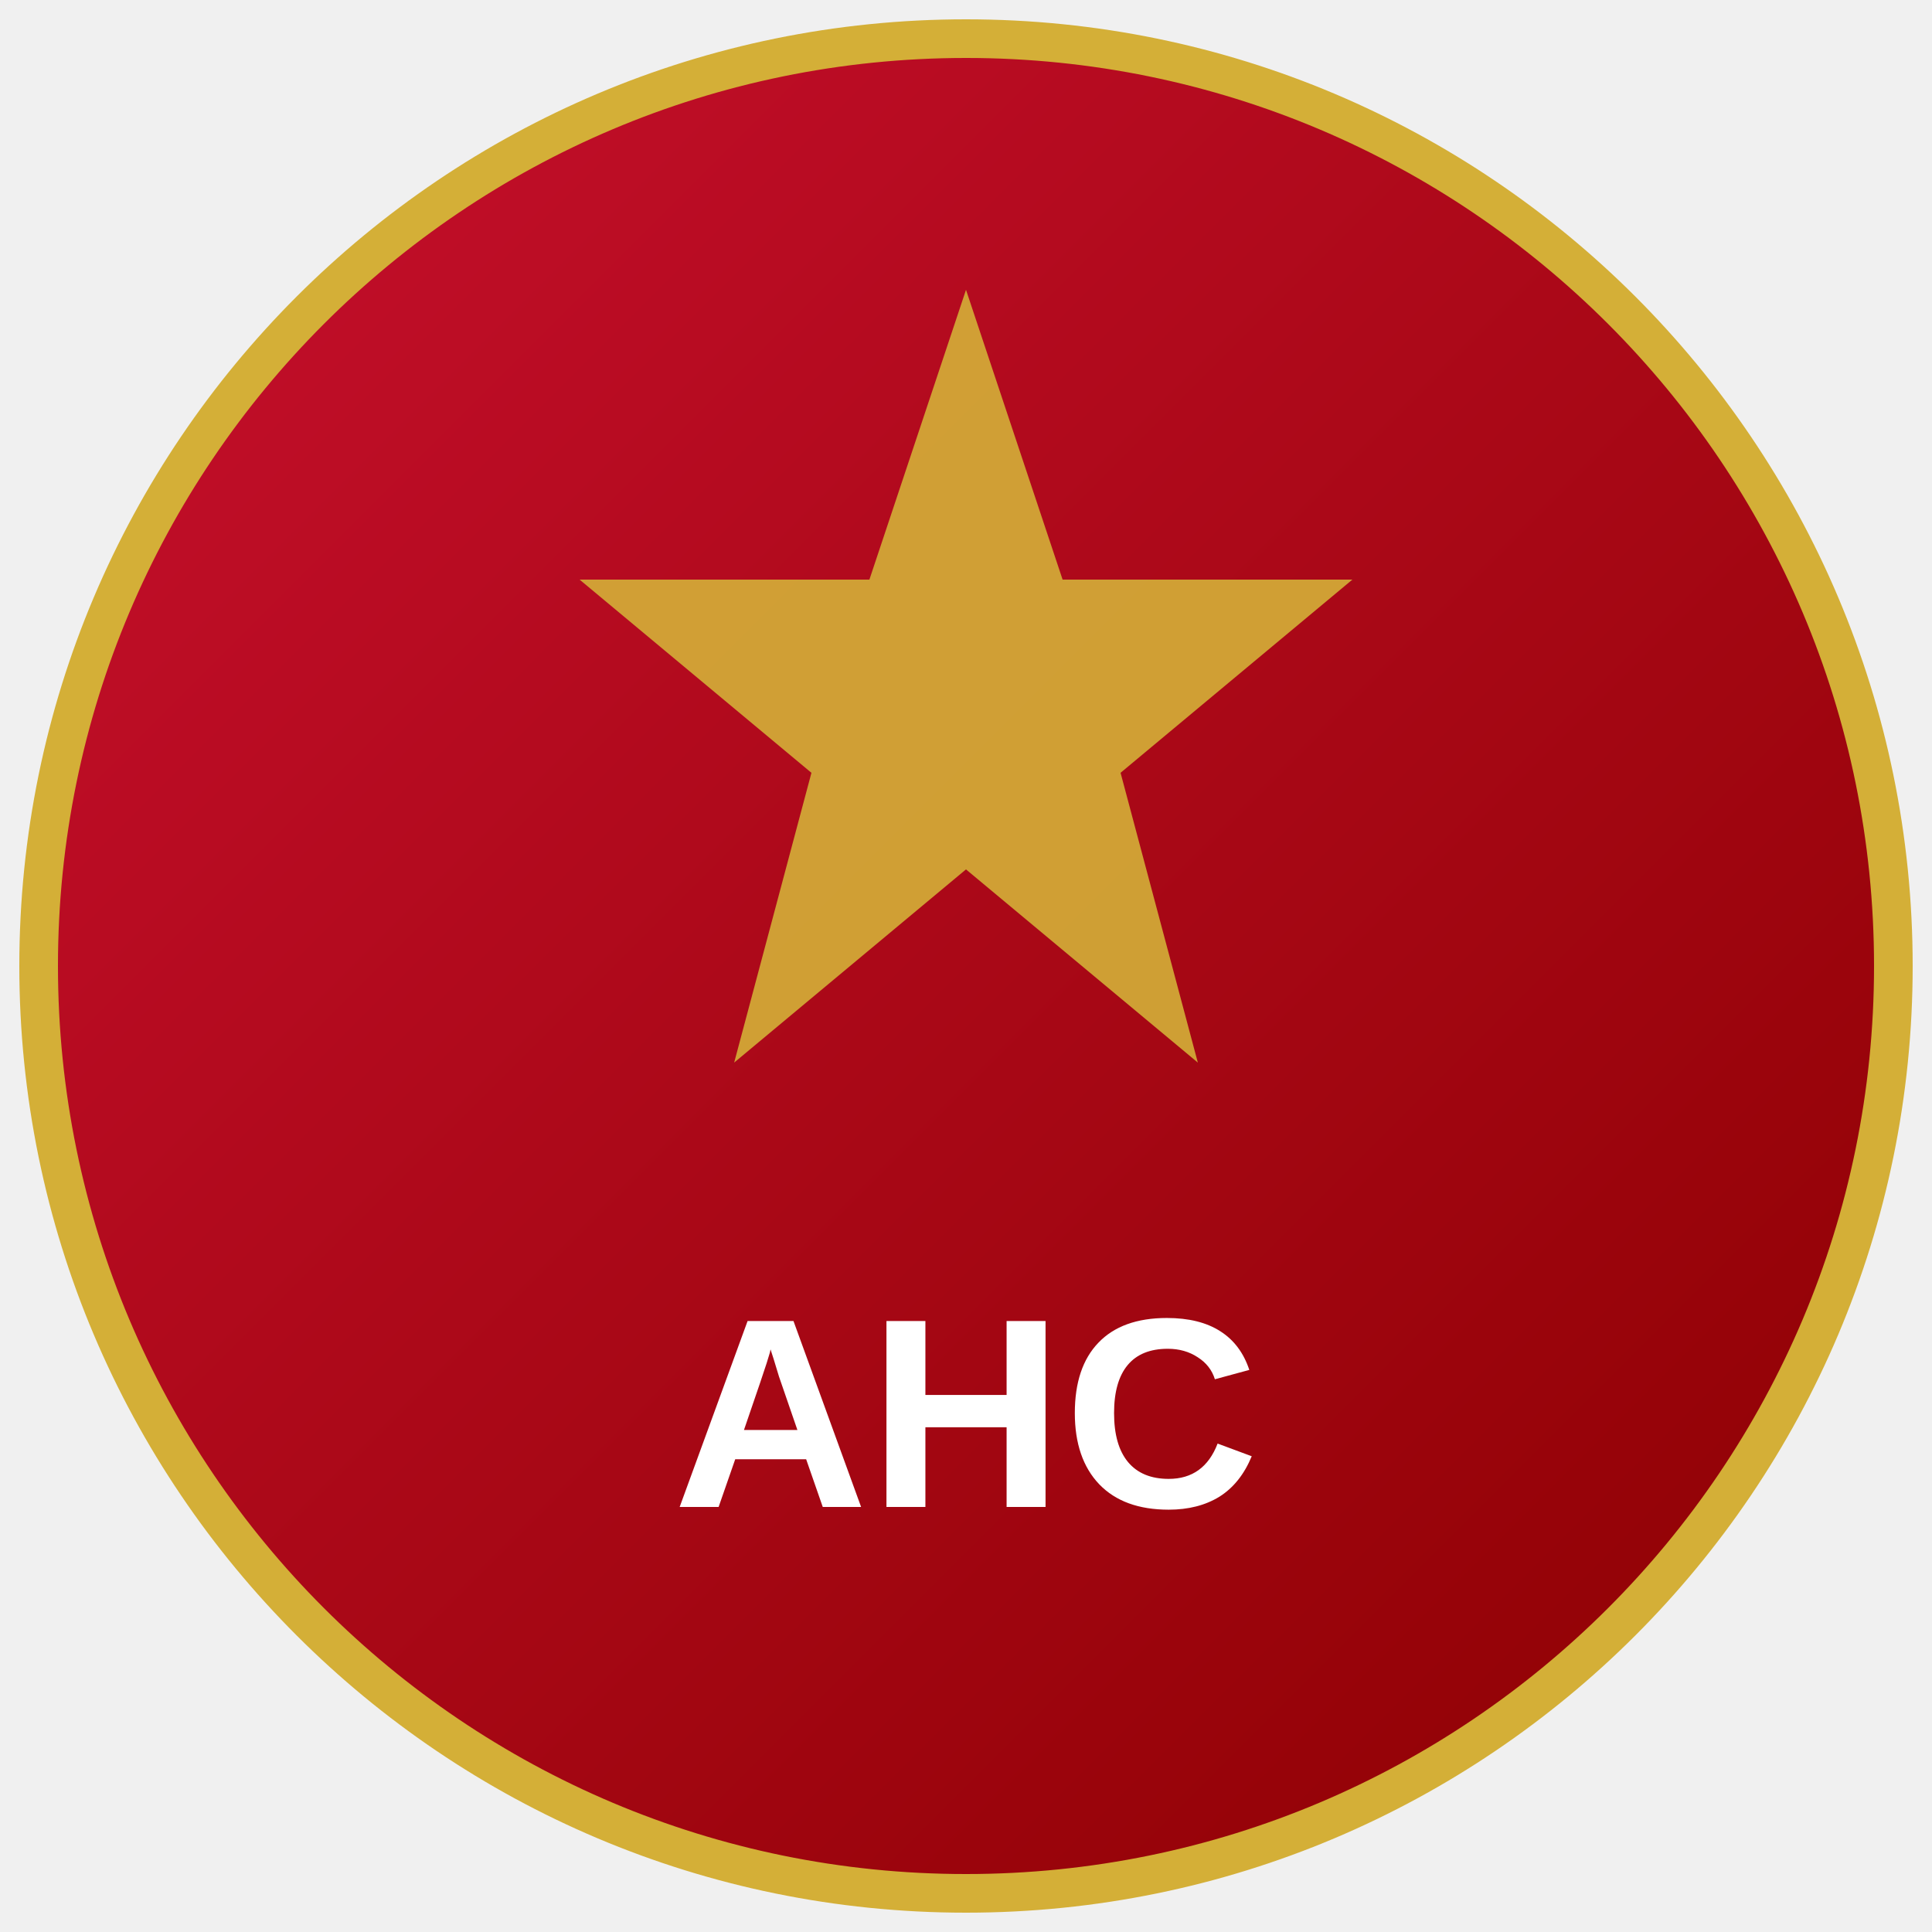
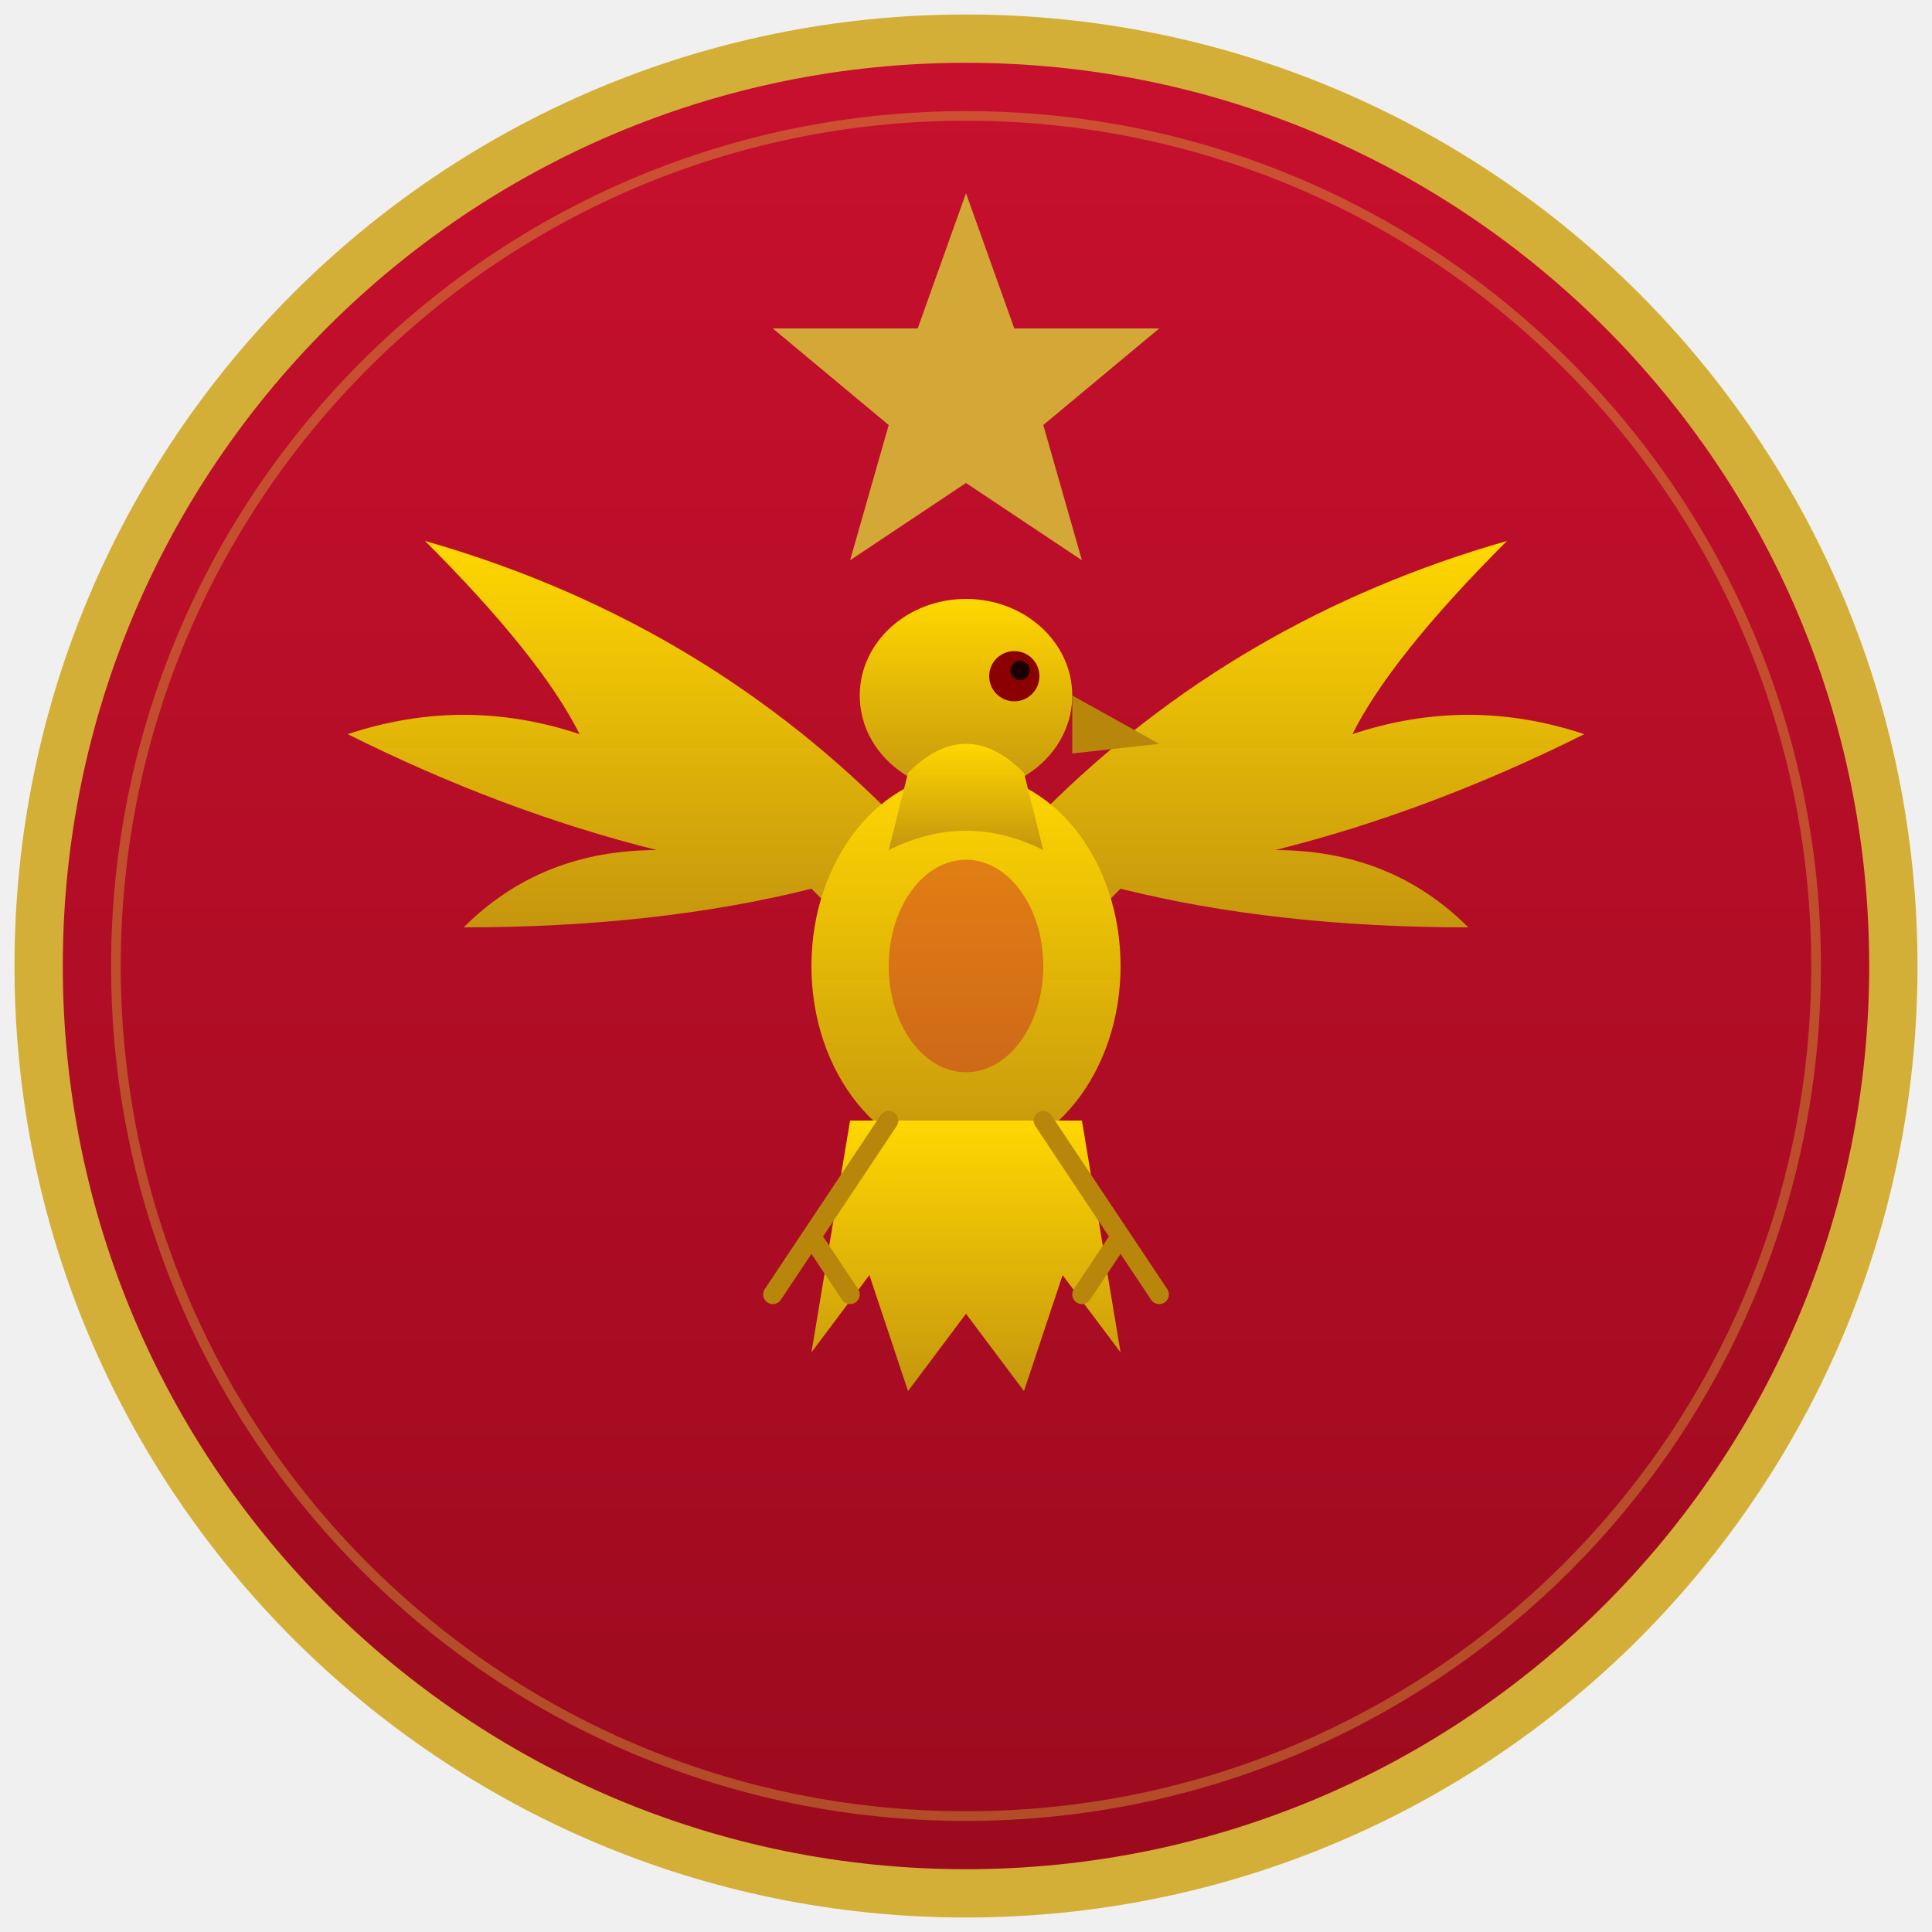
<svg xmlns="http://www.w3.org/2000/svg" viewBox="0 0 100 100">
  <defs>
-     <linearGradient id="bg" x1="0%" y1="0%" x2="100%" y2="100%">
+     <linearGradient id="bg" x1="0%" y1="0%" x2="0%" y2="100%">
      <stop offset="0%" style="stop-color:#C8102E" />
-       <stop offset="100%" style="stop-color:#8B0000" />
+       <stop offset="100%" style="stop-color:#9B0A1E" />
+     </linearGradient>
+     <linearGradient id="eagleGold" x1="0%" y1="0%" x2="0%" y2="100%">
+       <stop offset="0%" style="stop-color:#FFD700" />
+       <stop offset="100%" style="stop-color:#C5960E" />
    </linearGradient>
  </defs>
-   <circle cx="50" cy="50" r="48" fill="url(#bg)" stroke="#D4AF37" stroke-width="2" />
-   <path d="M50 15 L55 30 L70 30 L58 40 L62 55 L50 45 L38 55 L42 40 L30 30 L45 30 Z" fill="#D4AF37" opacity="0.9" />
-   <text x="50" y="78" text-anchor="middle" fill="white" font-size="14" font-weight="bold" font-family="Arial">
-     AHC
-   </text>
+   <circle cx="50" cy="50" r="48" fill="url(#bg)" stroke="#D4AF37" stroke-width="2.5" />
+   <circle cx="50" cy="50" r="44" fill="none" stroke="#D4AF37" stroke-width="0.5" opacity="0.4" />
+   <path d="M50 10 L52.5 17 L60 17 L54 22 L56 29 L50 25 L44 29 L46 22 L40 17 L47.5 17 Z" fill="#D4AF37" opacity="0.95" />
+   <g fill="url(#eagleGold)">
+     <path d="M46 42 Q36 32 22 28 Q28 34 30 38 Q24 36 18 38 Q26 42 34 44 Q28 44 24 48 Q34 48 42 46 L44 48 Z" />
+     <path d="M54 42 Q64 32 78 28 Q72 34 70 38 Q76 36 82 38 Q74 42 66 44 Q72 44 76 48 Q66 48 58 46 L56 48 Z" />
+     <ellipse cx="50" cy="50" rx="8" ry="10" />
+     <ellipse cx="50" cy="36" rx="5.5" ry="5" />
+     <path d="M47 40 Q50 37 53 40 L54 44 Q50 42 46 44 Z" />
+     <path d="M55.5 36 L60 38.5 L55.5 39 Z" fill="#B8860B" />
+     <circle cx="52.5" cy="35" r="1.3" fill="#8B0000" />
+     <circle cx="52.8" cy="34.7" r="0.5" fill="#1a0000" />
+     <ellipse cx="50" cy="50" rx="4" ry="5.5" fill="#C8102E" opacity="0.4" />
+     <path d="M44 58 L42 70 L45 66 L47 72 L50 68 L53 72 L55 66 L58 70 L56 58 Z" />
+     <g stroke="#B8860B" stroke-width="1" fill="none" stroke-linecap="round">
+       <path d="M46 58 L42 64 M42 64 L40 67 M42 64 L44 67" />
+       <path d="M54 58 L58 64 M58 64 L60 67 M58 64 L56 67" />
+     </g>
+   </g>
</svg>
